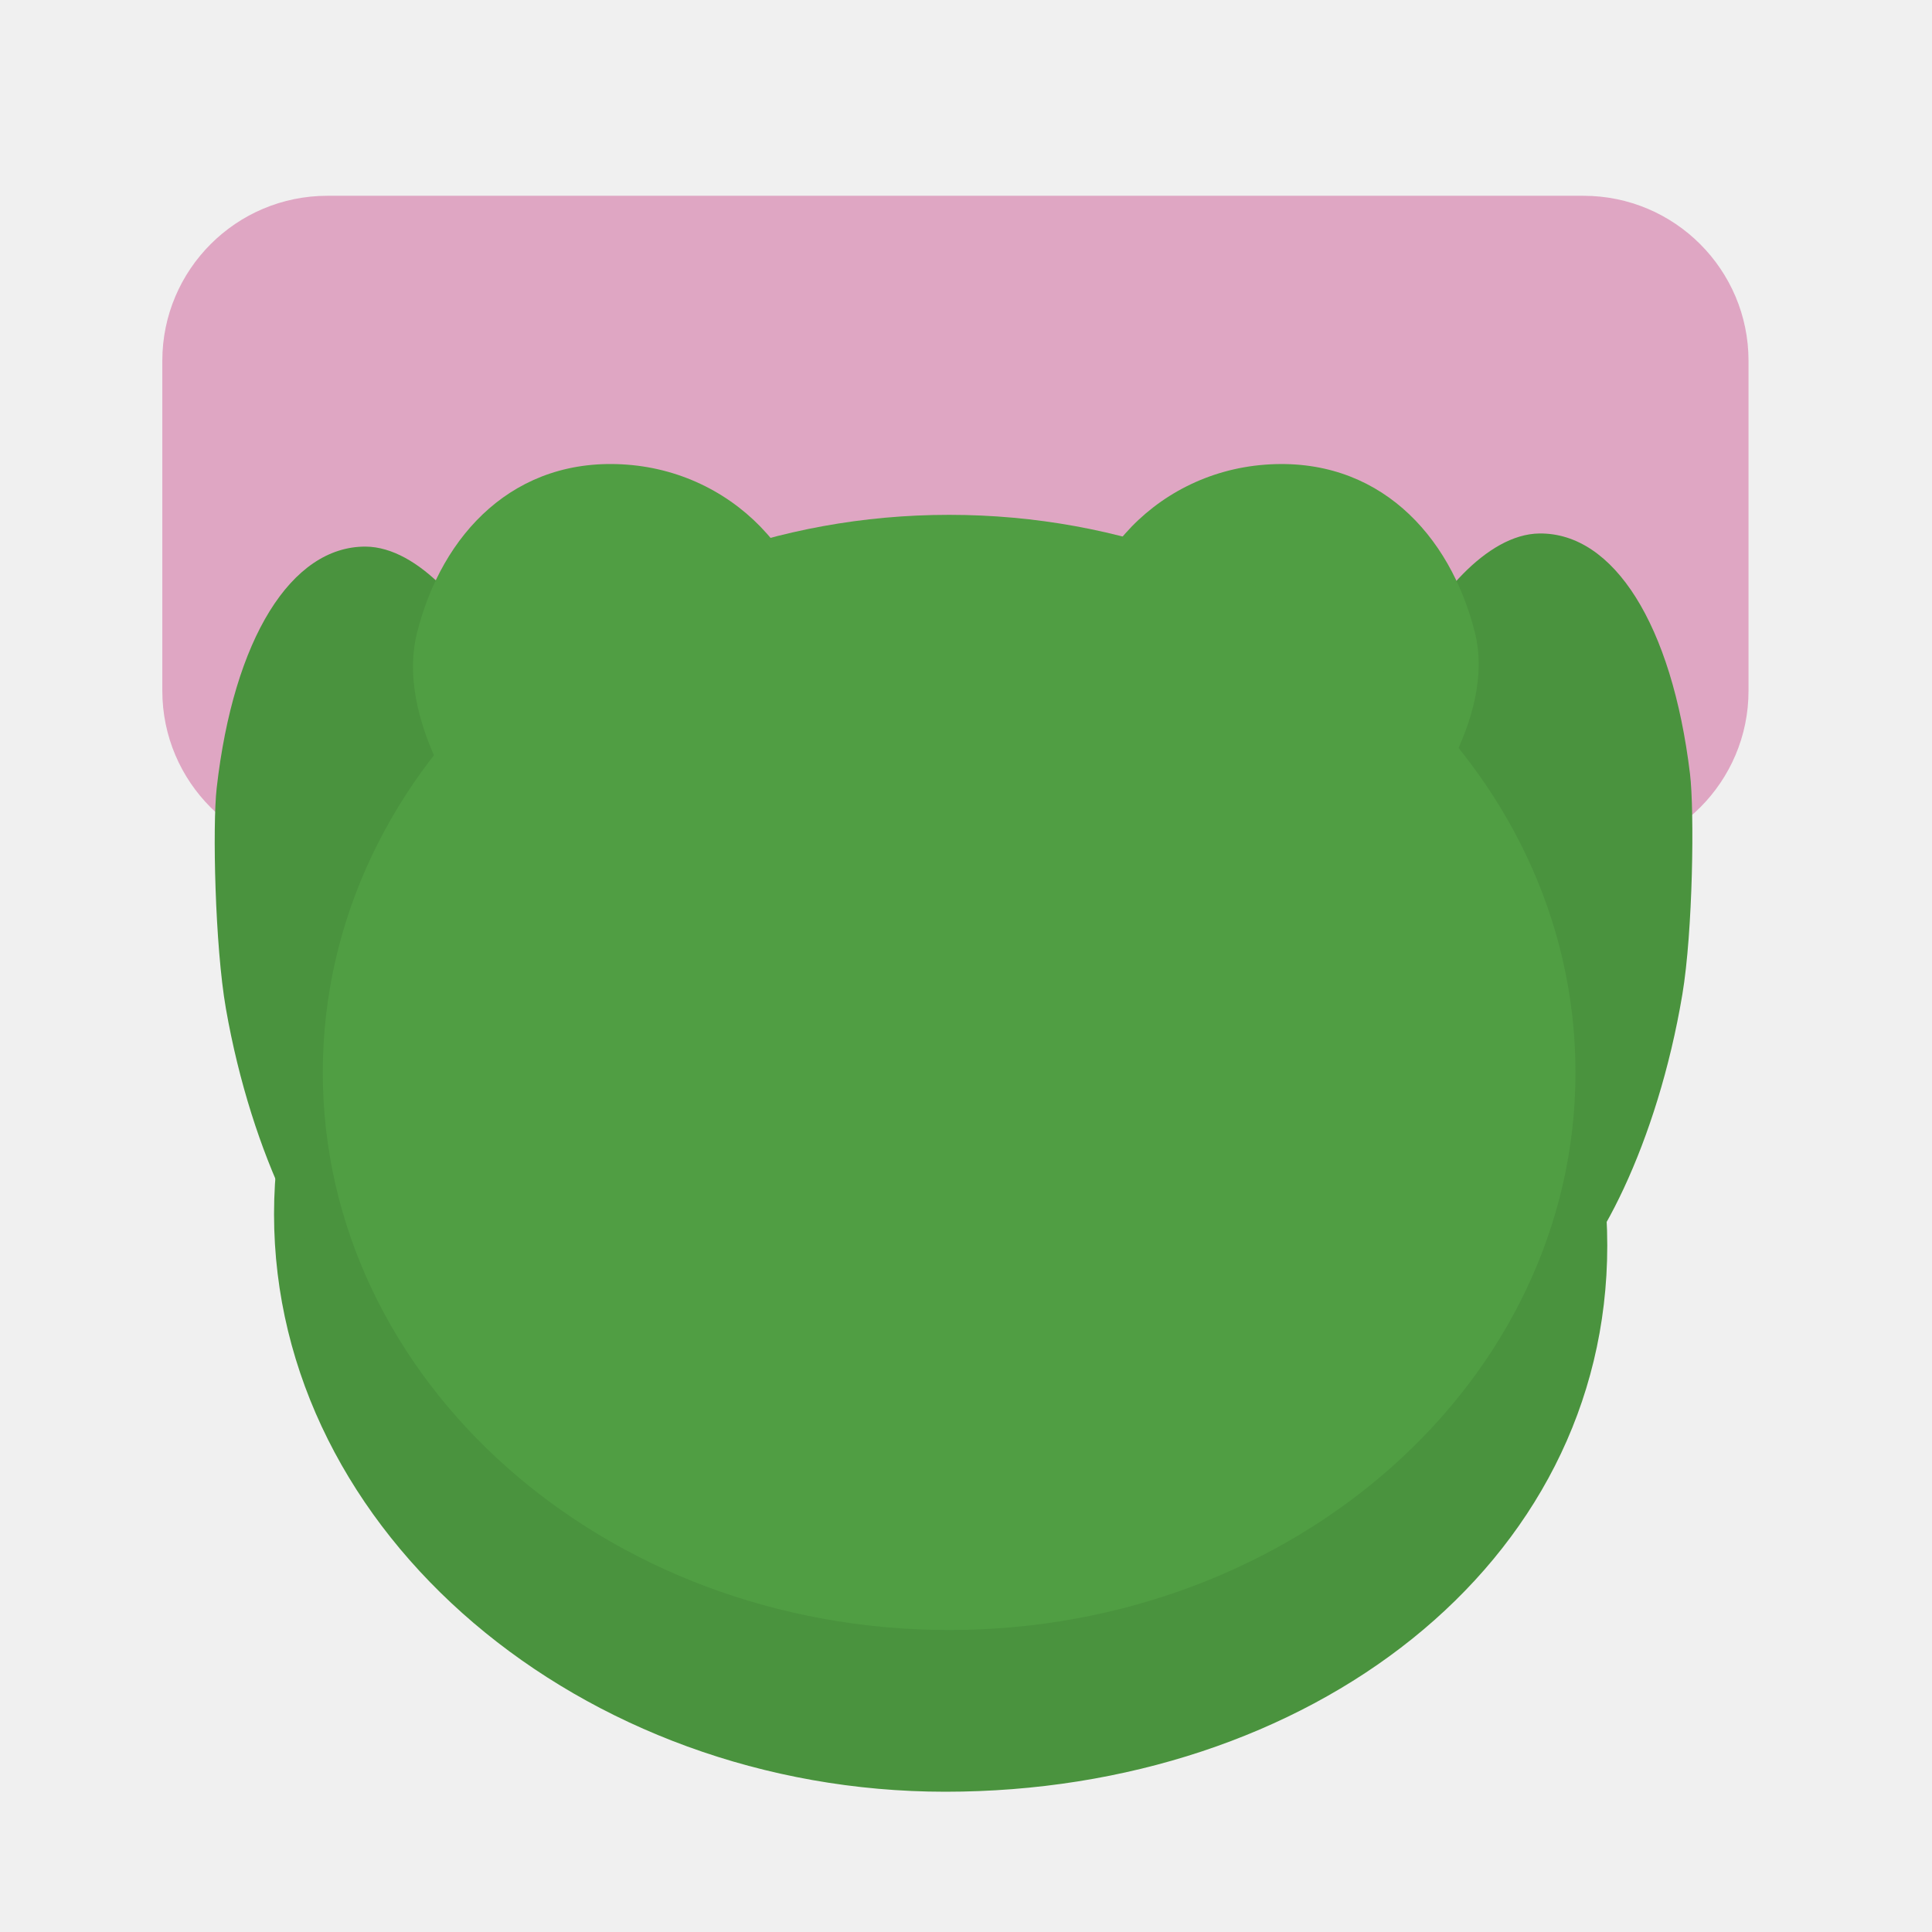
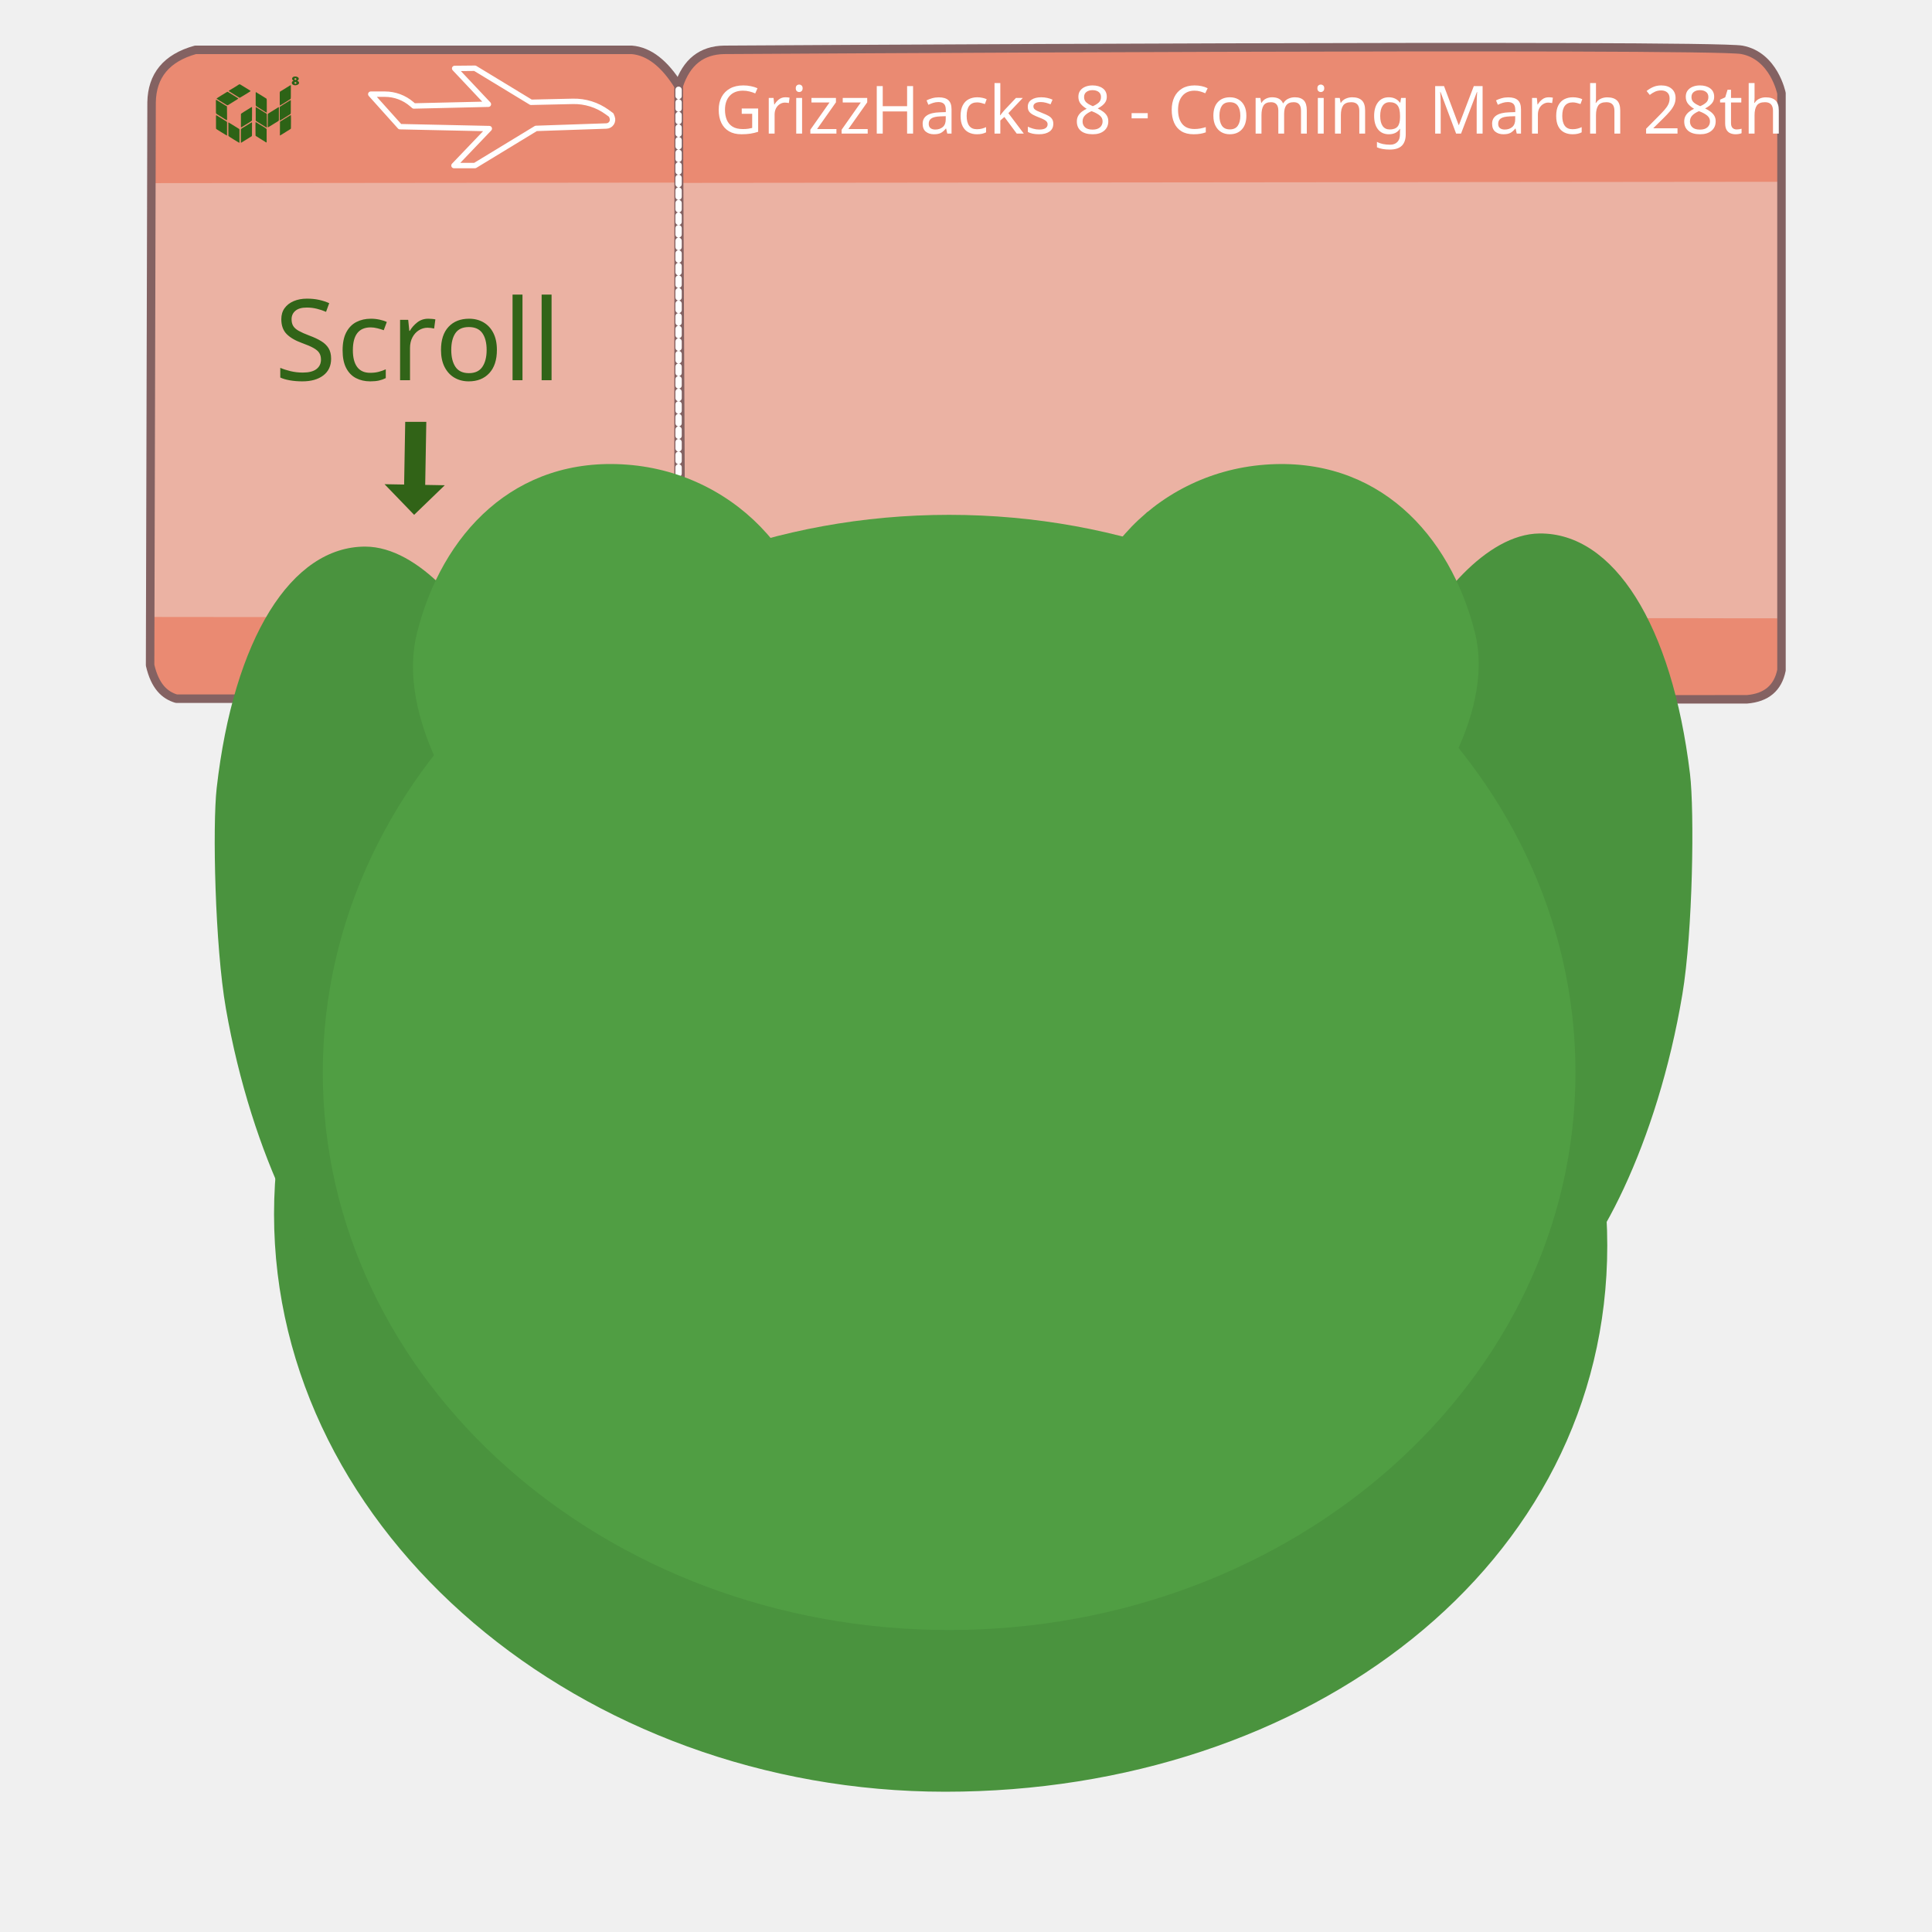
- <svg xmlns="http://www.w3.org/2000/svg" width="100%" height="100%" viewBox="0 0 240 240" version="1.1" xml:space="preserve" style="fill-rule:evenodd;clip-rule:evenodd;stroke-linejoin:round;stroke-miterlimit:2;">
-   <path d="M117.642,80.073c45.066,0 82.019,34.88 82.019,74.653c0,39.773 -37.163,67.85 -82.229,67.85c-45.066,0 -83.39,-31.982 -83.39,-71.755c0,-39.773 38.534,-70.748 83.6,-70.748Z" style="fill:#4a933e;" />
-   <path d="M217.207,44.818l0,40.992c0,11.312 -9.184,20.496 -20.496,20.496l-156.051,0c-11.312,0 -20.496,-9.184 -20.496,-20.496l0,-40.992c0,-11.312 9.184,-20.496 20.496,-20.496l156.051,0c11.312,0 20.496,9.184 20.496,20.496Z" style="fill:#d788b0;fill-opacity:0.71;" />
-   <path d="M45.391,67.902c-9.201,-0.024 -16.362,11.411 -18.473,29.987c-0.53,4.663 -0.22,19.608 1.146,27.413c3.226,18.424 10.907,33.047 17.017,37.483c5.013,3.639 22.9,-3.461 26.513,-12.021c2.226,-5.275 2.32,-11.001 1.76,-14.713c-2.148,-14.246 -5.965,-41.215 -11.507,-53.174c-3.143,-6.783 -9.812,-14.957 -16.457,-14.975Z" style="fill:#4a933e;" />
-   <path d="M191.251,66.271c9.201,-0.089 16.443,11.294 18.686,29.855c0.563,4.659 0.36,19.606 -0.951,27.42c-3.095,18.447 -10.671,33.124 -16.75,37.603c-4.987,3.675 -22.924,-3.298 -26.598,-11.832c-2.264,-5.259 -2.398,-10.984 -1.865,-14.7c2.046,-14.261 5.671,-41.256 11.128,-53.255c3.095,-6.805 9.705,-15.027 16.35,-15.092Z" style="fill:#4a933e;" />
-   <path d="M77.908,57.722c13.985,1.059 24.502,12.965 23.472,26.57c-1.031,13.605 -11.999,24.957 -25.984,23.897c-8.604,-0.652 -12.039,0.894 -16.45,-5.637c-0.8,-1.184 -9.832,-13.155 -7.145,-23.918c3.072,-12.305 12.123,-21.972 26.108,-20.912Z" style="fill:#509e43;" />
-   <path d="M157.124,57.725c-13.985,1.059 -24.502,12.965 -23.472,26.57c1.031,13.605 11.999,24.957 25.984,23.897c8.604,-0.652 11.126,1.248 15.537,-5.284c0.8,-1.184 10.745,-13.508 8.058,-24.272c-3.072,-12.305 -12.123,-21.972 -26.108,-20.912Z" style="fill:#509e43;" />
-   <ellipse cx="117.905" cy="133.221" rx="77.806" ry="69.266" style="fill:#509e43;" />
+ <svg xmlns="http://www.w3.org/2000/svg" width="100%" height="100%" viewBox="0 0 1000 1000" version="1.1" xml:space="preserve" style="fill-rule:evenodd;clip-rule:evenodd;stroke-linecap:round;stroke-linejoin:round;stroke-miterlimit:1.5;">
+   <g>
+     <path d="M922.064,67.897l0.253,250.101c0.023,22.472 -18.203,40.735 -40.676,40.758l-489.352,0.494c-22.472,0.023 -40.735,-18.203 -40.758,-40.676l-0.253,-250.101c-0.023,-22.472 18.203,-40.735 40.676,-40.758l489.352,-0.494c22.472,-0.023 40.735,18.203 40.758,40.676Z" style="fill:#ebb2a3;" />
+     <path d="M607.074,285.997c3.206,-0.263 6.639,-0.583 10.059,-0.911c1.524,-0.146 3.046,-0.294 4.544,-0.438c-6.317,-0.485 -13.05,-1.006 -18.595,-1.35c-0.536,0.055 -1.06,0.106 -1.572,0.155c-3.829,0.364 -6.955,0.549 -8.838,0.388c-1.043,-0.089 -1.776,-0.317 -2.175,-0.592l-0.297,-0.261l-0.211,-0.333l-0.096,-0.444l0.023,-0.253l0.075,-0.235l0.132,-0.228l0.216,-0.225l0.29,-0.181l0.353,-0.126c0.906,-0.24 3.772,-0.242 7.738,-0.053c1.321,0.063 2.768,0.144 4.309,0.24c3.201,-0.326 6.804,-0.742 10.53,-1.155c-3.439,-0.212 -6.786,-0.412 -9.803,-0.576c-5.237,0.192 -9.484,0.26 -11.488,0.107c-0.918,-0.07 -1.494,-0.255 -1.702,-0.394l-0.214,-0.18l-0.152,-0.199l-0.107,-0.23l-0.056,-0.276l0.016,-0.292l0.086,-0.266l0.151,-0.24l0.225,-0.21c0.156,-0.112 0.62,-0.29 1.391,-0.336c1.804,-0.107 6.269,0.071 11.868,0.375c7.663,-0.282 17.46,-0.832 25.421,-1.34c-6.929,-0.309 -15.287,-0.576 -22.197,-0.678c-3.777,0.437 -7.151,0.774 -9.634,0.873c-2.127,0.085 -3.663,-0.041 -4.368,-0.341l-0.318,-0.17l-0.272,-0.245l-0.189,-0.317l-0.075,-0.311l0.005,-0.26l0.061,-0.243l0.12,-0.234l0.198,-0.228l0.397,-0.245c0.11,-0.046 0.258,-0.093 0.446,-0.133c1.444,-0.311 6.752,-0.368 13.4,-0.276c2.239,-0.259 4.623,-0.555 7.046,-0.856c-2.085,-0.126 -4.133,-0.252 -6.074,-0.371c-4.035,0.288 -8.025,0.297 -11.75,-0.235c-1.511,-0.216 -2.263,-0.424 -2.408,-0.51l-0.194,-0.144l-0.182,-0.217l-0.116,-0.244l-0.047,-0.215l0.028,-0.398l0.146,-0.326l0.167,-0.196l0.205,-0.15l0.387,-0.139c0.215,-0.041 0.864,-0.058 1.863,-0.027c2.3,0.073 6.723,0.338 11.917,0.657c3.519,-0.259 7.072,-0.734 10.504,-1.234c0.448,-0.065 0.893,-0.131 1.336,-0.197c-9.318,-0.424 -19.44,-0.925 -23.478,-1.139c-0.606,-0.032 -1.092,-0.065 -1.44,-0.092c-0.19,-0.008 -0.294,-0.011 -0.294,-0.011c0,0 0.003,-0.004 0.009,-0.012c-0.215,-0.018 -0.332,-0.031 -0.342,-0.034l-0.231,-0.102l-0.241,-0.194l-0.165,-0.234l-0.092,-0.246l-0.029,-0.235l0.024,-0.242l0.167,-0.384l0.226,-0.237l0.299,-0.162l0.364,-0.061c0.098,-0 0.735,0.024 2.024,0.083c6.271,0.283 14.837,-0.03 22.354,-0.459c-8.381,-0.428 -16.973,-0.883 -19.056,-1.085c-0.436,-0.042 -0.695,-0.11 -0.764,-0.138l-0.377,-0.254l-0.179,-0.248l-0.098,-0.268l-0.025,-0.273l0.046,-0.271l0.089,-0.211l0.159,-0.216l0.253,-0.198l0.275,-0.11c0.123,-0.031 0.852,-0.07 2.327,-0.048c11.884,0.177 19.035,0.005 23.224,-0.325c0.904,-0.071 1.661,-0.147 2.291,-0.226c-4.469,0.117 -19.452,0.467 -22.672,-0.021c-0.365,-0.055 -0.628,-0.132 -0.784,-0.202l-0.271,-0.159l-0.234,-0.233l-0.122,-0.201l-0.087,-0.264l-0.018,-0.298l0.055,-0.276l0.221,-0.394l0.331,-0.286c0.293,-0.184 1.016,-0.405 2.066,-0.567c2.275,-0.35 6.386,-0.631 10.318,-0.815c-0.03,-0.115 -0.041,-0.237 -0.03,-0.362c0.052,-0.589 0.573,-1.025 1.162,-0.973c0,0 5.095,0.452 7.459,0.776c0.739,0.102 1.26,0.221 1.419,0.291l0.346,0.231l0.248,0.363l0.066,0.221l0.016,0.258l-0.046,0.257l-0.093,0.217l-0.236,0.287l-0.047,0.03c1.322,-0.034 2.131,-0.058 2.131,-0.058c0.1,-0.003 0.2,0.008 0.297,0.033c-0,0 1.409,0.379 2.094,0.866c0.132,0.094 0.246,0.193 0.338,0.292l0.221,0.296l0.147,0.352l0.041,0.445l-0.113,0.444l-0.219,0.347c-0.152,0.18 -0.399,0.385 -0.805,0.563c-0.534,0.235 -1.503,0.482 -3.116,0.683c3.141,0.159 5.846,0.297 7.615,0.393c1.294,0.07 2.105,0.121 2.254,0.14l0.368,0.11l0.255,0.18l0.262,0.391l0.06,0.223l0.009,0.252l-0.075,0.316l-0.201,0.318l-0.252,0.204l-0.231,0.101l-0.235,0.044c-0.071,0.006 -0.454,0.003 -1.2,-0.021c-0.605,0.054 -5.319,0.474 -11.585,0.893c2.997,0.132 5.777,0.248 8.075,0.334c1.976,-0.141 3.783,-0.165 5.368,-0.008c0.56,0.055 0.897,0.103 1.036,0.134l0.397,0.16l0.31,0.297l0.15,0.314l0.042,0.31l-0.051,0.317l-0.092,0.209l-0.161,0.214l-0.255,0.195l-0.279,0.108c-0.205,0.05 -1.788,0.055 -4.258,-0.027c-0.688,-0.023 -1.45,-0.05 -2.273,-0.081c-3.642,0.27 -7.875,0.955 -12.347,1.62c2.181,0.125 4.33,0.242 6.369,0.344c3.732,-0.392 7.094,-0.666 9.628,-0.692c2.2,-0.023 3.829,0.173 4.652,0.558c0.14,0.066 0.25,0.131 0.335,0.19l0.258,0.229l0.182,0.272l0.094,0.273l0.01,0.418l-0.132,0.38l-0.27,0.327l-0.223,0.153l-0.27,0.118c-0.526,0.18 -2.046,0.284 -4.25,0.268c-2.528,-0.019 -6.034,-0.154 -9.953,-0.349c-1.512,0.16 -3.084,0.339 -4.686,0.529c7.56,0.258 14.709,0.602 18.65,0.916c1.909,0.152 3.132,0.341 3.421,0.468l0.222,0.125l0.224,0.207l0.162,0.264l0.075,0.255l-0.011,0.415l-0.073,0.22l-0.15,0.24l-0.237,0.217l-0.237,0.127c-0.139,0.056 -0.459,0.134 -0.985,0.182c-2.978,0.271 -10.706,0.811 -19.297,1.318c1.282,0.079 2.545,0.156 3.776,0.231c6.35,-0.48 12.06,-0.61 15.636,0.112c0.917,0.185 1.459,0.353 1.68,0.466l0.316,0.217l0.191,0.229l0.162,0.431l-0.008,0.38l-0.086,0.26l-0.123,0.2l-0.345,0.299l-0.349,0.139c-0.094,0.025 -0.22,0.049 -0.377,0.067c-0.396,0.046 -1.093,0.065 -2.04,0.054c-2.95,-0.034 -8.498,-0.338 -14.872,-0.723c-3.832,0.299 -7.9,0.728 -11.865,1.171c6.038,0.455 12.216,0.945 17.201,1.295c1.024,0.072 2.03,0.132 2.986,0.183c1.276,-0.088 2.427,-0.153 3.423,-0.187c1.498,-0.052 2.659,-0.034 3.386,0.064c0.456,0.061 0.79,0.166 1.002,0.276l0.381,0.28l0.223,0.338l0.09,0.422l-0.094,0.465l-0.168,0.27l-0.249,0.221l-0.277,0.137l-0.286,0.076c-0.759,0.142 -3.579,0.043 -7.549,-0.205c-3.783,0.266 -8.626,0.731 -13.709,1.222c6.302,0.408 12.236,0.826 16.259,1.106c1.446,0.009 2.741,0.062 3.842,0.171c0.92,0.091 1.397,0.151 1.494,0.173l0.303,0.116l0.304,0.254l0.189,0.342l0.055,0.357l-0.052,0.313l-0.12,0.252l-0.183,0.214l-0.296,0.189l-0.272,0.076l-0.228,0.013c-0.379,-0.004 -2.296,-0.134 -5.185,-0.336c-3.162,-0.019 -7.054,0.181 -11.209,0.482c7.028,0.274 12.91,0.548 14.823,0.655c0.499,0.028 0.782,0.058 0.817,0.066l0.403,0.179l0.212,0.202l0.162,0.285l0.06,0.231l0.005,0.26l-0.151,0.448l-0.313,0.328l-0.419,0.17c-0.024,0.004 -0.163,0.021 -0.428,0.014c-1.473,-0.038 -7.294,0.382 -14.369,0.896c6.272,0.201 11.331,0.377 12.678,0.427c0.152,0.006 0.262,0.01 0.328,0.013c0.042,0.002 0.065,0.003 0.07,0.003l0.438,0.133l0.325,0.279l-0.846,1.727l-0.009,0.001c-0.005,-0 -0.022,-0.001 -0.051,-0.002c-0.073,-0.002 -0.225,-0.007 -0.461,-0.015c-2.359,-0.08 -8.858,0.59 -16.094,1.379c5.196,0.167 9.69,0.325 11.815,0.378c0.607,-0.032 1.048,-0.037 1.289,-0.009l0.4,0.092l0.234,0.131l0.301,0.343l0.097,0.237l0.038,0.299l-0.063,0.349l-0.138,0.262l-0.31,0.289l-0.311,0.13c-0.056,0.014 -0.362,0.044 -0.884,0.036c-0.251,-0.004 -0.575,-0.011 -0.963,-0.022c-1.991,0.115 -5.685,0.512 -9.891,0.983c3.059,0.106 5.471,0.207 6.413,0.271c0.476,0.032 0.745,0.115 0.791,0.135l0.235,0.145l0.164,0.165l0.153,0.26l0.069,0.249l-0.015,0.4l-0.072,0.21l-0.143,0.229l-0.195,0.185l-0.194,0.114l-0.243,0.078l-0.272,0.029c-1.146,0.05 -5.779,0.765 -10.725,1.399c1.602,0.19 2.918,0.339 3.623,0.398c0.187,-0.063 0.394,-0.075 0.6,-0.023l0.372,0.124l0.25,0.162l0.271,0.351l0.083,0.238l0.023,0.303l-0.067,0.309l-0.133,0.247l-0.186,0.2l-0.219,0.141l-0.474,0.115c-0.434,0.02 -3.17,-0.289 -6.402,-0.678c-2.586,-0.312 -5.8,-0.664 -8.144,-0.916c-1.402,0.032 -2.524,-0.025 -3.208,-0.197c-0.363,-0.091 -0.572,-0.181 -0.656,-0.229l-0.266,-0.207l-0.178,-0.249l-0.086,-0.225l-0.035,-0.292l0.051,-0.311l0.123,-0.26l0.164,-0.197l0.211,-0.156l0.398,-0.137c0.284,-0.045 1.832,0.091 3.922,0.315c0.877,-0.037 1.865,-0.108 2.921,-0.199c1.422,-0.123 2.958,-0.287 4.513,-0.471c-4.028,-0.075 -8.211,-0.136 -11.269,-0.176c-2.61,0.187 -4.492,0.225 -5.089,0.058l-0.354,-0.142l-0.296,-0.238l-0.191,-0.304l-0.08,-0.315l0.007,-0.267l0.066,-0.245l0.124,-0.227l0.191,-0.206l0.387,-0.215c0.091,-0.031 0.238,-0.067 0.441,-0.092c0.79,-0.096 3.179,-0.108 6.277,-0.07c0.513,-0.047 1.048,-0.097 1.601,-0.149c2.691,-0.255 5.79,-0.587 8.897,-0.928c-4.048,-0.123 -8.237,-0.235 -11.882,-0.296c-2.2,0.209 -4.187,0.376 -5.824,0.476c-1.833,0.112 -3.246,0.137 -4.064,0.056c-0.584,-0.058 -0.972,-0.206 -1.169,-0.337l-0.269,-0.239l-0.199,-0.344l-0.066,-0.44l0.112,-0.433l0.184,-0.27l0.251,-0.208c0.147,-0.092 0.475,-0.22 0.988,-0.285c1.421,-0.181 5.22,-0.189 9.926,-0.112c4.391,-0.415 9.633,-0.995 14.645,-1.542c-5.948,-0.184 -12.323,-0.365 -17.387,-0.471c-4.763,0.242 -8.423,0.327 -9.671,0.1l-0.57,-0.177l-0.198,-0.135l-0.187,-0.205l-0.168,-0.368l-0.028,-0.336l0.074,-0.323l0.204,-0.327l0.187,-0.164l0.27,-0.139c0.098,-0.036 0.317,-0.087 0.655,-0.111c1.198,-0.085 4.992,-0.045 9.904,0.06c5.024,-0.264 11.255,-0.703 17.158,-1.135c-4.581,-0.168 -9.396,-0.323 -13.756,-0.424c-3.899,0.346 -7.406,0.629 -10.075,0.736c-1.918,0.077 -3.423,0.061 -4.364,-0.072c-0.562,-0.079 -0.973,-0.215 -1.23,-0.362l-0.408,-0.346l-0.191,-0.361l-0.052,-0.285l0.025,-0.304l0.096,-0.267l0.129,-0.201l0.229,-0.219l0.27,-0.155c0.163,-0.072 0.436,-0.15 0.816,-0.206c1.892,-0.276 7.693,-0.253 14.645,-0.094c3.787,-0.334 7.942,-0.727 12.06,-1.078c-4.353,-0.282 -8.837,-0.556 -12.947,-0.773c-4.638,0.379 -8.808,0.638 -11.794,0.629c-2.413,-0.007 -4.124,-0.241 -4.845,-0.628l-0.329,-0.222l-0.259,-0.301l-0.146,-0.347l-0.032,-0.303l0.105,-0.449l0.122,-0.206l0.194,-0.207l0.407,-0.239c0.121,-0.048 0.282,-0.096 0.485,-0.135c1.713,-0.33 8.151,-0.131 15.927,0.272Zm32.896,10.883l0.722,-0.282l-0.246,0.17l-0.24,0.086l-0.236,0.026Zm-0.003,0l0.003,-0l-0.003,0.001l0,-0.001Z" style="fill:#846262;" />
+     <clipPath id="_clip1">
+       <path d="M922.02,25.793l0.069,68.297l-570.744,0.576l-0.069,-68.297l570.744,-0.576Z" />
+     </clipPath>
+     <g clip-path="url(#_clip1)">
+       <path d="M922.044,50.248l0.501,496.32c0.014,13.497 -10.933,24.467 -24.431,24.48l-521.833,0.527c-13.497,0.014 -24.467,-10.933 -24.48,-24.431l-0.501,-496.32c-0.014,-13.497 10.933,-24.467 24.431,-24.48l521.833,-0.527c13.497,-0.014 24.467,10.933 24.48,24.431Z" style="fill:#ea8a72;" />
+     </g>
+     <clipPath id="_clip2">
+       <path d="M922.274,362.063l0.042,-42.02l-571.082,-0.577l-0.042,42.02l571.082,0.577Z" />
+     </clipPath>
+     <g clip-path="url(#_clip2)">
+       <path d="M922.295,341.951l0.298,-295.231c0.011,-11.1 -8.992,-20.121 -20.092,-20.133l-530.857,-0.536c-11.1,-0.011 -20.121,8.992 -20.133,20.092l-0.298,295.231c-0.011,11.1 8.992,20.121 20.092,20.133l530.857,0.536c11.1,0.011 20.121,-8.992 20.133,-20.092Z" style="fill:#ea8a72;" />
+     </g>
+     <path d="M350.903,70.711l0.244,241.967c0.025,24.473 -19.824,44.361 -44.296,44.386l-184.114,0.186c-24.473,0.025 -44.361,-19.824 -44.386,-44.296l-0.244,-241.967c-0.025,-24.473 19.824,-44.361 44.296,-44.386l184.114,-0.186c24.473,-0.025 44.361,19.824 44.386,44.296Z" style="fill:#ebb2a3;" />
+     <clipPath id="_clip3">
+       <path d="M351.276,361.636l0.042,-42.02l-273.176,-0.276l-0.042,42.02l273.176,0.276Z" />
+     </clipPath>
+     <g clip-path="url(#_clip3)">
+       <path d="M351.295,343.202l0.302,-298.587c0.01,-10.174 -8.241,-18.442 -18.415,-18.453l-236.308,-0.239c-10.174,-0.01 -18.442,8.241 -18.453,18.415l-0.302,298.587c-0.01,10.174 8.241,18.442 18.415,18.453l236.308,0.239c10.174,0.01 18.442,-8.241 18.453,-18.415Z" style="fill:#ea8a72;" />
+     </g>
+     <clipPath id="_clip4">
+       <path d="M351.055,26.219l0.069,68.297l-273.372,0.276l-0.069,-68.297l273.372,-0.276Z" />
+     </clipPath>
+     <g clip-path="url(#_clip4)">
+       <path d="M351.084,55.059l0.492,487.553c0.016,15.917 -12.893,28.852 -28.81,28.868l-215.693,0.218c-15.917,0.016 -28.852,-12.893 -28.868,-28.81l-0.492,-487.553c-0.016,-15.917 12.893,-28.852 28.81,-28.868l215.693,-0.218c15.917,-0.016 28.852,12.893 28.868,28.81Z" style="fill:#ea8a72;" />
+     </g>
+     <g>
+       <path d="M124.703,64.505c-0,-5.42 -0,-5.414 0.002,-5.437c0.038,-0.398 1.941,-1.363 5.425,-3.591c0.471,-0.301 0.323,0.362 0.323,0.375c-0.016,1.172 0.038,6.369 -0.033,6.563c-0.089,0.242 -4.067,2.565 -5.462,3.468c-0.367,0.238 -0.258,-0.734 -0.255,-1.378Z" style="fill:#2d6316;" />
+       <path d="M117.496,56.851c0,5.112 0.179,5.501 -0.215,5.336c-0.445,-0.187 -0.404,-0.256 -5.124,-3.188c-0.491,-0.305 -0.391,-0.435 -0.391,-3.146c0,-4.02 -0.111,-4.342 0.185,-4.186c0.405,0.213 0.366,0.266 4.862,3.01c0.378,0.231 0.508,0.103 0.665,0.518c0.024,0.063 0.017,0.831 0.017,1.656Z" style="fill:#2d6316;" />
+       <path d="M132.358,61.51c0,-0.444 0,-5.542 -0,-5.547c-0.001,-0.243 -0.143,-0.694 0.37,-0.372c4.729,2.97 4.754,2.924 5.161,3.189c0.289,0.189 0.215,0.572 0.215,2.064c0,4.925 0.196,5.283 -0.196,5.153c-0.048,-0.016 -4.871,-3.036 -5.294,-3.3c-0.384,-0.241 -0.257,-0.979 -0.257,-1.187Z" style="fill:#2d6316;" />
+       <path d="M144.788,59.624c0,-4.159 -0.002,-4.156 0.009,-4.215c0.059,-0.312 3.274,-2.115 5.41,-3.485c0.453,-0.29 0.321,0.33 0.321,0.711c-0,6.168 0.036,6.244 -0.208,6.401c-0.422,0.272 -3.905,2.518 -5.317,3.328c-0.278,0.16 -0.216,-0.211 -0.216,-2.741Z" style="fill:#2d6316;" />
+       <path d="M150.547,45.425c-0,5.608 0.038,5.687 -0.222,5.852c-0.429,0.273 -5.255,3.348 -5.415,3.321c-0.156,-0.027 -0.105,-0.121 -0.112,-6.511c-0.001,-0.832 0.263,-0.725 0.965,-1.161c1.583,-0.985 1.574,-0.989 2.669,-1.652c1.419,-0.859 2.116,-1.44 2.122,-1.067c0.002,0.097 -0.001,0.09 -0.007,1.218Z" style="fill:#2d6316;" />
+       <path d="M138.017,72.381c0.004,0.746 0.04,1.346 -0.086,1.365c-0.168,0.026 -0.151,-0.036 -3.479,-2.097c-2.104,-1.302 -2.179,-1.299 -2.183,-1.599c-0.007,-0.541 -0.09,-6.59 0.008,-6.758c0.113,-0.193 0.159,-0.072 0.347,0.049c2.078,1.339 5.342,3.14 5.389,3.496c0.005,0.037 0.004,0.029 0.004,5.544Z" style="fill:#2d6316;" />
+       <path d="M125.613,73.393c-0.364,0.223 -0.915,0.67 -0.929,0.329c-0.064,-1.499 -0.005,-6.031 0.002,-6.556c0.009,-0.693 0.323,-0.53 4.107,-2.929c0.842,-0.534 1.606,-1.101 1.645,-0.828c0.071,0.509 -0.052,0.508 -0.012,6.421c0.006,0.803 -0.223,0.723 -0.914,1.149c-0.312,0.193 -3.497,2.162 -3.899,2.414Z" style="fill:#2d6316;" />
+       <path d="M133.483,48.306c0.363,0.221 4.377,2.666 4.512,2.809c0.178,0.189 0.027,3.733 0.095,6.952c0.01,0.492 -0.342,0.112 -5.352,-3.044c-0.497,-0.313 -0.399,-0.443 -0.399,-3.274c-0,-3.934 -0.031,-4.044 0.142,-4.045c0.094,-0 0.093,0.013 1.002,0.602Z" style="fill:#2d6316;" />
+       <path d="M116.85,47.99c0.693,-0.418 0.799,-0.598 1.129,-0.394c4.861,3.023 4.884,2.982 5.282,3.281c0.292,0.219 -0.059,0.276 -4.667,3.163c-0.69,0.432 -0.754,0.617 -1.447,0.193c-2.847,-1.744 -5.138,-3.072 -5.045,-3.249c0.076,-0.146 4.365,-2.761 4.748,-2.995Z" style="fill:#2d6316;" />
+       <path d="M116.715,69.743c-0.381,-0.232 -4.28,-2.604 -4.736,-2.934c-0.217,-0.157 -0.182,-0.218 -0.182,-4.634c0,-2.316 -0.085,-2.724 0.292,-2.476c1.449,0.953 5.338,3.178 5.423,3.473c0.04,0.14 0.019,6.871 0.013,6.888c-0.024,0.065 -0.085,0.148 -0.809,-0.317Z" style="fill:#2d6316;" />
+       <path d="M123.939,72.825c0.002,0.243 0.059,1.073 -0.111,1.087c-0.045,0.004 -5.499,-3.283 -5.586,-3.512c-0.073,-0.193 -0.018,-4.875 -0.034,-6.45c-0.003,-0.35 -0.16,-0.431 0.083,-0.536c0.095,-0.041 0.099,0.007 4.678,2.823c0.743,0.457 0.971,0.489 0.972,0.93c-0,1.886 -0.001,3.772 -0.001,5.658Z" style="fill:#2d6316;" />
+       <path d="M316.378,59.555c0,0 0.193,0.502 0.464,1.202c0.382,0.991 0.261,2.106 -0.325,2.992c-0.586,0.886 -1.565,1.434 -2.627,1.47c-10.726,0.366 -36.444,1.244 -36.444,1.244l-31.617,19.226l-10.854,0l18.286,-19.126l-46.246,-1.001l-15.101,-16.823l7.317,-0c5.097,-0 10.024,1.832 13.883,5.162c0.658,0.568 1.097,0.946 1.097,0.946l38.578,-0.901l-17.46,-18.525l10.5,-0.1l29.022,17.624c0,0 12.45,-0.277 21.695,-0.483c6.359,-0.142 12.588,1.812 17.728,5.558c1.231,0.897 2.104,1.533 2.104,1.533Z" style="fill:none;stroke:#fff;stroke-width:2.8px;" />
+       <path d="M121.508,45.104c0.426,-0.258 1.085,-0.673 1.178,-0.732c1.105,-0.697 1.164,-0.969 1.839,-0.548c5.067,3.157 5.281,3.15 5.145,3.348c-0.158,0.229 -4.885,3.051 -5.315,3.308c-0.426,0.255 -0.523,0.064 -0.999,-0.238c-1.02,-0.649 -4.907,-3.045 -4.923,-3.07c-0.167,-0.245 0.088,-0.219 3.074,-2.068Z" style="fill:#2d6316;" />
+       <path d="M144.882,69.275c-0,-6.111 -0.005,-6.115 0.029,-6.211c0.059,-0.165 0.106,-0.132 2.295,-1.494c3.141,-1.955 3.25,-2.052 3.351,-1.941c0.108,0.118 0.037,6.222 0.03,6.763c-0.004,0.329 -0.092,0.316 -2.327,1.703c-0.77,0.478 -3.17,2.011 -3.248,2.009c-0.229,-0.007 -0.114,-0.132 -0.131,-0.83Z" style="fill:#2d6316;" />
+       <path d="M144.35,60.511c0,1.759 0.113,1.876 -0.358,2.175c-0.326,0.207 -0.327,0.195 -4.11,2.542c-1.074,0.666 -1.282,0.799 -1.282,0.495c-0,-0.532 -0.004,-6.522 0.01,-6.652c0.031,-0.297 1.796,-1.204 5.384,-3.483c0.499,-0.317 0.357,0.179 0.356,0.375c-0,0.007 -0,2.344 -0,4.548Z" style="fill:#2d6316;" />
+       <g>
+         <path d="M154.007,41.657c-0.021,0.038 -0.042,0.077 -0.063,0.115c0.02,0.021 -0.051,0.062 -0.031,0.083c0.005,0.006 0.354,0.085 0.611,0.381c1.253,1.445 -2.062,2.746 -3.268,1.281c-0.379,-0.46 -0.323,-1.25 0.45,-1.598c0.597,-0.269 -0.716,-0.338 -0.485,-1.378c0.387,-1.738 4.437,-0.892 3.171,0.844c-0.146,0.201 -0.171,0.158 -0.385,0.272Z" style="fill:#2d6216;" />
+         <path d="M152.904,42.441c0.066,0.015 0.82,0.184 0.419,0.74c-0.493,0.683 -1.57,-0.53 -0.419,-0.74Z" style="fill:#ea8a72;" />
+       </g>
+       <path d="M152.895,40.451c0.066,0.015 0.82,0.184 0.419,0.74c-0.493,0.683 -1.57,-0.53 -0.419,-0.74Z" style="fill:#ea8a72;" />
+     </g>
+     <path d="M922.089,48.301c0,0 -3.842,-19.395 -20.495,-22.508c-16.654,-3.113 -526.793,0 -526.793,0c-11.546,0.203 -19.493,6.295 -23.524,18.795l1.411,301.388c2.669,6.426 9.091,13.502 16.284,16.087l535.219,-0.097c10.163,-0.821 16.044,-5.924 17.899,-15.052l0,-298.613Z" style="fill:none;stroke:#846262;stroke-width:4.39px;" />
+     <path d="M351.276,44.588c-7.233,-11.675 -15.314,-18.052 -24.296,-18.795l-225.811,0c-15.077,4.179 -22.5,13.416 -22.71,27.214l-0.769,291.29c2.541,10.991 7.539,15.534 13.579,17.34l245.96,0c8.204,-3.783 12.756,-9.621 13.964,-17.34l0.084,-299.709Z" style="fill:none;stroke:#846262;stroke-width:4.39px;" />
+     <path d="M351.235,46.449l0,297.847" style="fill:#fff055;stroke:#fff;stroke-width:3.26px;stroke-dasharray:3.257,3.257;" />
+   </g>
+   <path d="M490.175,333.637c187.775,0 341.746,145.333 341.746,311.054c0,165.721 -154.846,282.708 -342.621,282.708c-187.775,0 -347.458,-133.258 -347.458,-298.979c0,-165.721 160.558,-294.783 348.333,-294.783Z" style="fill:#4a933e;" />
+   <path d="M189.129,282.925c-38.338,-0.1 -68.175,47.546 -76.971,124.946c-2.208,19.429 -0.917,81.7 4.775,114.221c13.442,76.767 45.446,137.696 70.904,156.179c20.887,15.163 95.417,-14.421 110.471,-50.087c9.275,-21.979 9.667,-45.837 7.333,-61.304c-8.95,-59.358 -24.854,-171.729 -47.946,-221.558c-13.096,-28.262 -40.883,-62.321 -68.571,-62.396l0.004,-0Z" style="fill:#4a933e;" />
+   <path d="M796.879,276.129c38.337,-0.371 68.513,47.058 77.858,124.396c2.346,19.413 1.5,81.692 -3.962,114.25c-12.896,76.862 -44.462,138.017 -69.792,156.679c-20.779,15.312 -95.517,-13.742 -110.825,-49.3c-9.433,-21.913 -9.992,-45.767 -7.771,-61.25c8.525,-59.421 23.629,-171.9 46.367,-221.896c12.896,-28.354 40.438,-62.613 68.125,-62.883l0,0.004Z" style="fill:#4a933e;" />
+   <path d="M324.617,240.508c58.271,4.412 102.092,54.021 97.8,110.708c-4.296,56.688 -49.996,103.987 -108.267,99.571c-35.85,-2.717 -50.163,3.725 -68.542,-23.488c-3.333,-4.933 -40.967,-54.812 -29.771,-99.658c12.8,-51.271 50.512,-91.55 108.783,-87.133l-0.004,0Z" style="fill:#509e43;" />
+   <path d="M654.683,240.521c-58.271,4.412 -102.092,54.021 -97.8,110.708c4.296,56.688 49.996,103.988 108.267,99.571c35.85,-2.717 46.358,5.2 64.738,-22.017c3.333,-4.933 44.771,-56.283 33.575,-101.133c-12.8,-51.271 -50.512,-91.55 -108.783,-87.133l0.004,0.004Z" style="fill:#509e43;" />
+   <ellipse cx="491.271" cy="555.088" rx="324.192" ry="288.608" style="fill:#509e43;" />
+   <g transform="matrix(34.44125,0,0,34.44125,904.115,69.15103)" />
+   <text x="369.906px" y="69.151px" style="font-family:'MicrosoftSansSerif', 'Microsoft Sans Serif', sans-serif;font-size:34.441px;fill:#fff;">GrizzHacks 8 - Coming March 28th</text>
+   <g transform="matrix(58.33333,0,0,58.33333,288.6512,196.8108)" />
+   <text x="142.106px" y="196.811px" style="font-family:'MicrosoftSansSerif', 'Microsoft Sans Serif', sans-serif;font-size:58.333px;fill:#316418;">Scroll</text>
+   <path d="M220.656,218.353l-0.573,32.633l10.133,0.178l-15.862,15.315l-15.315,-15.862l10.133,0.178l0.569,-32.442l10.915,0Z" style="fill:#316317;" />
</svg>
